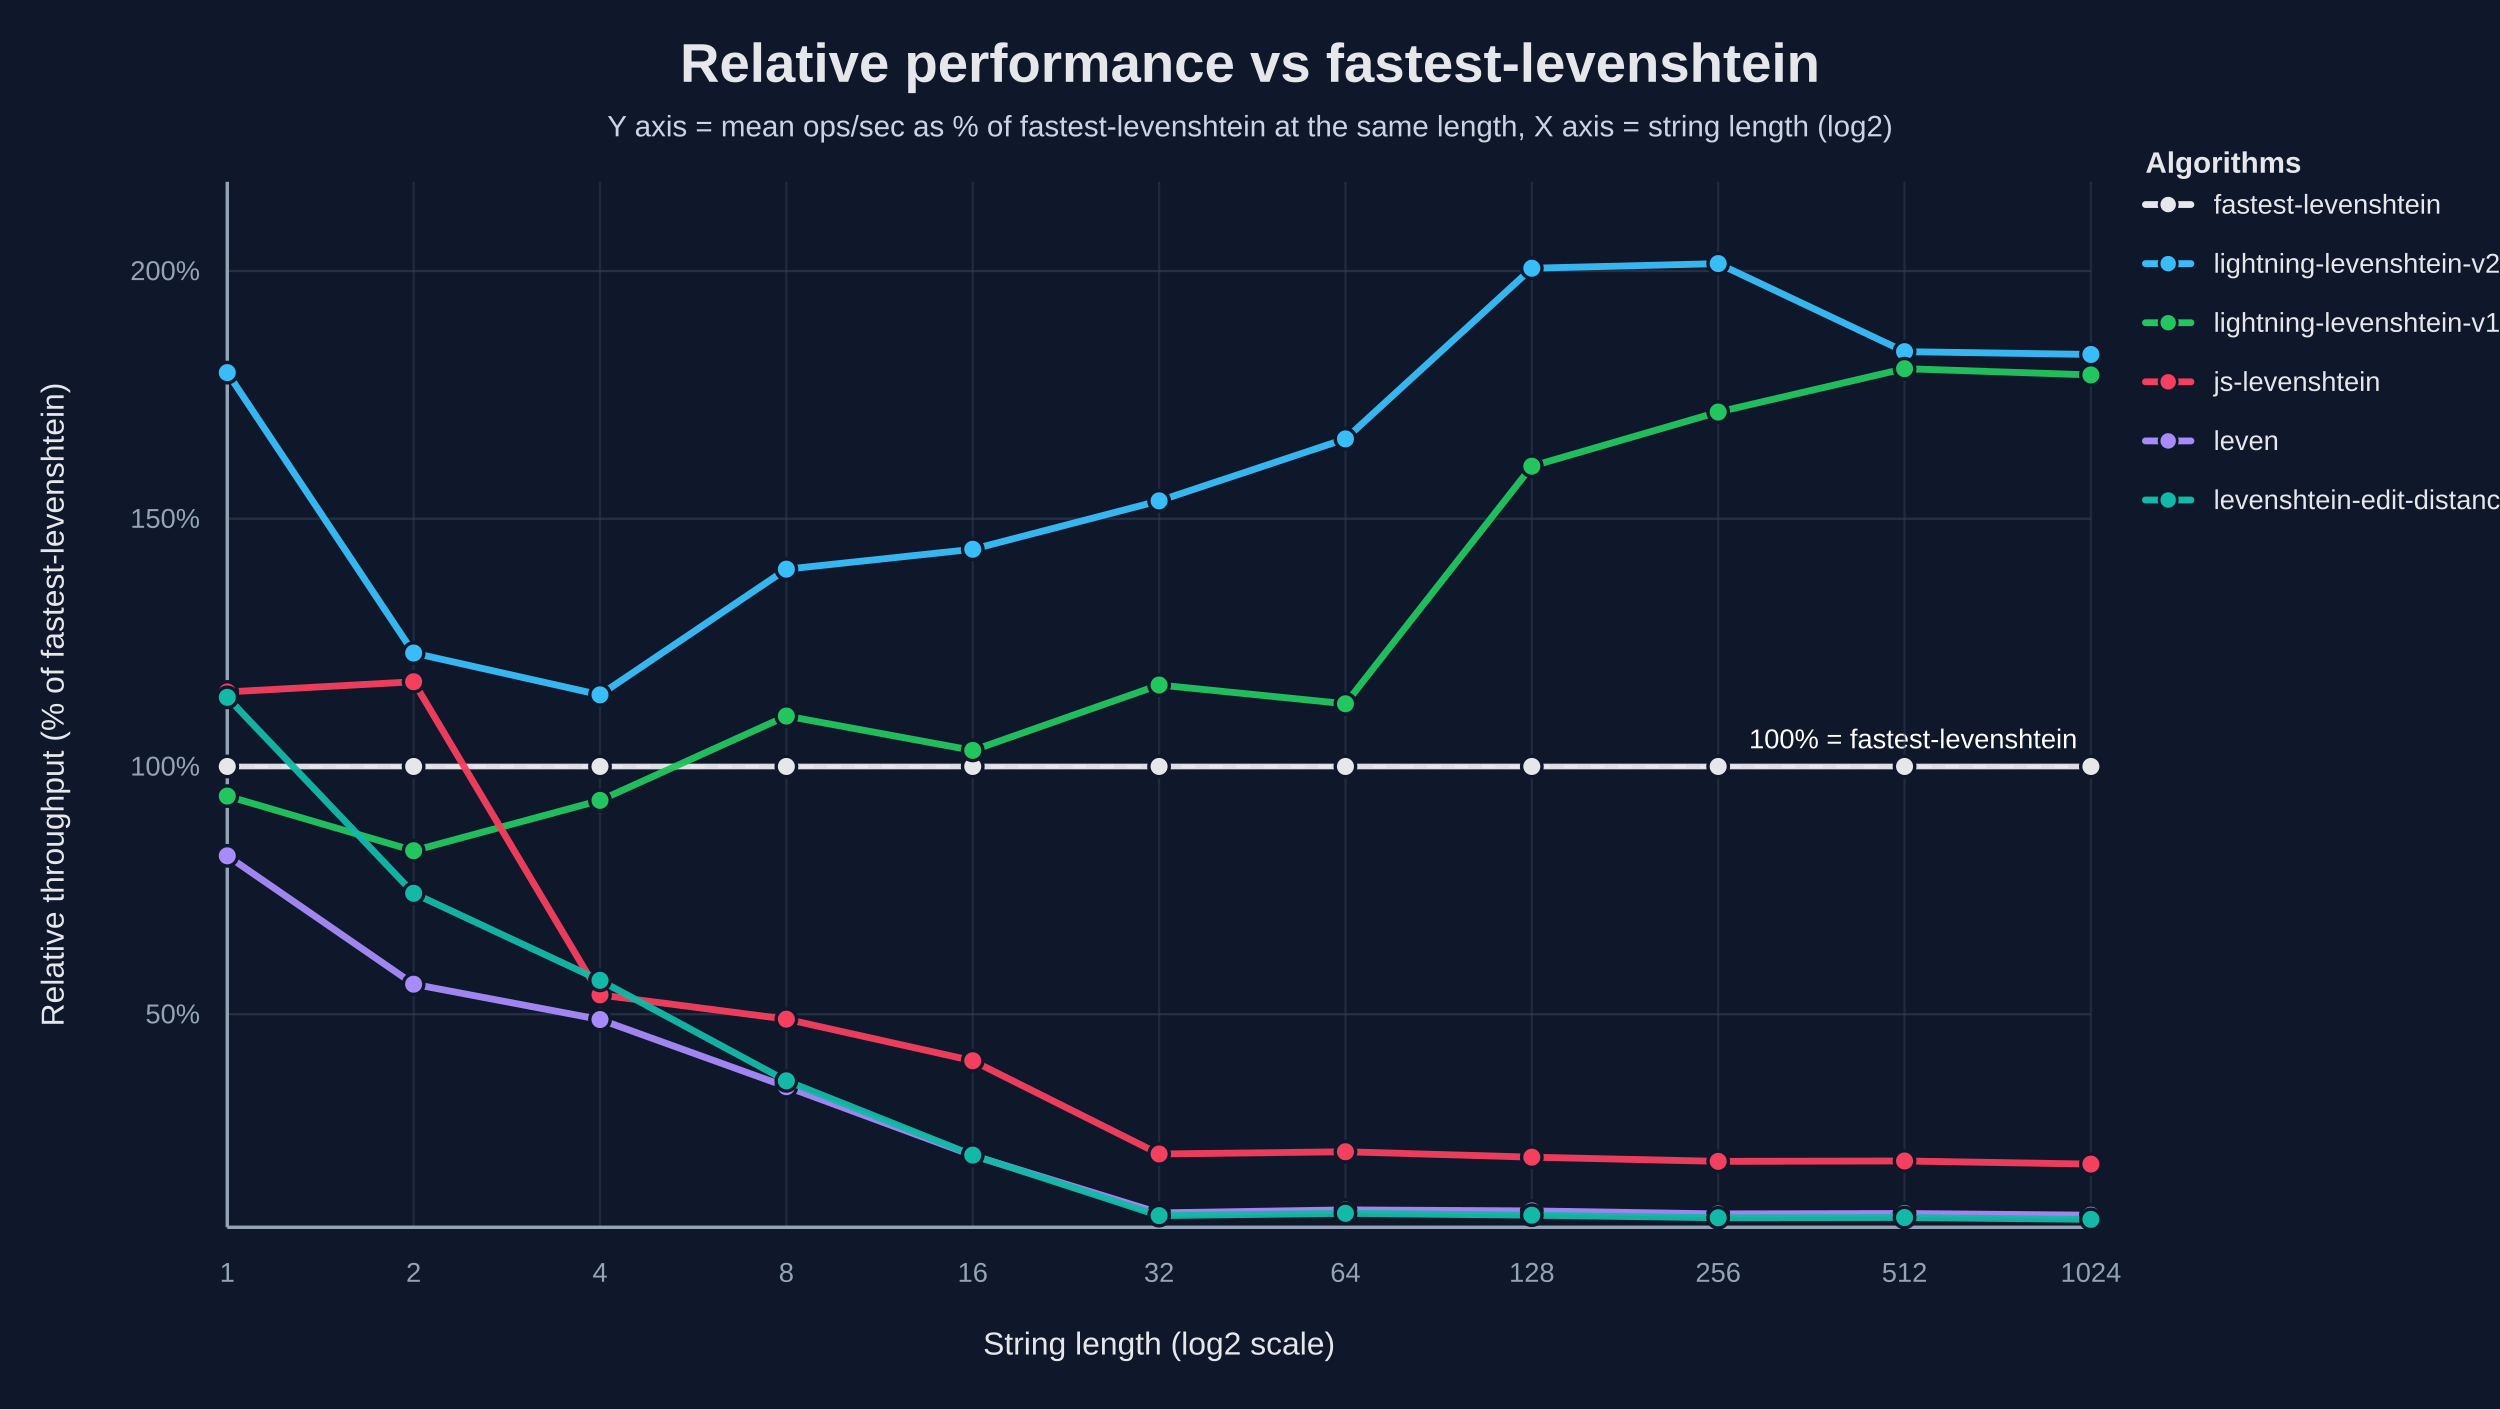
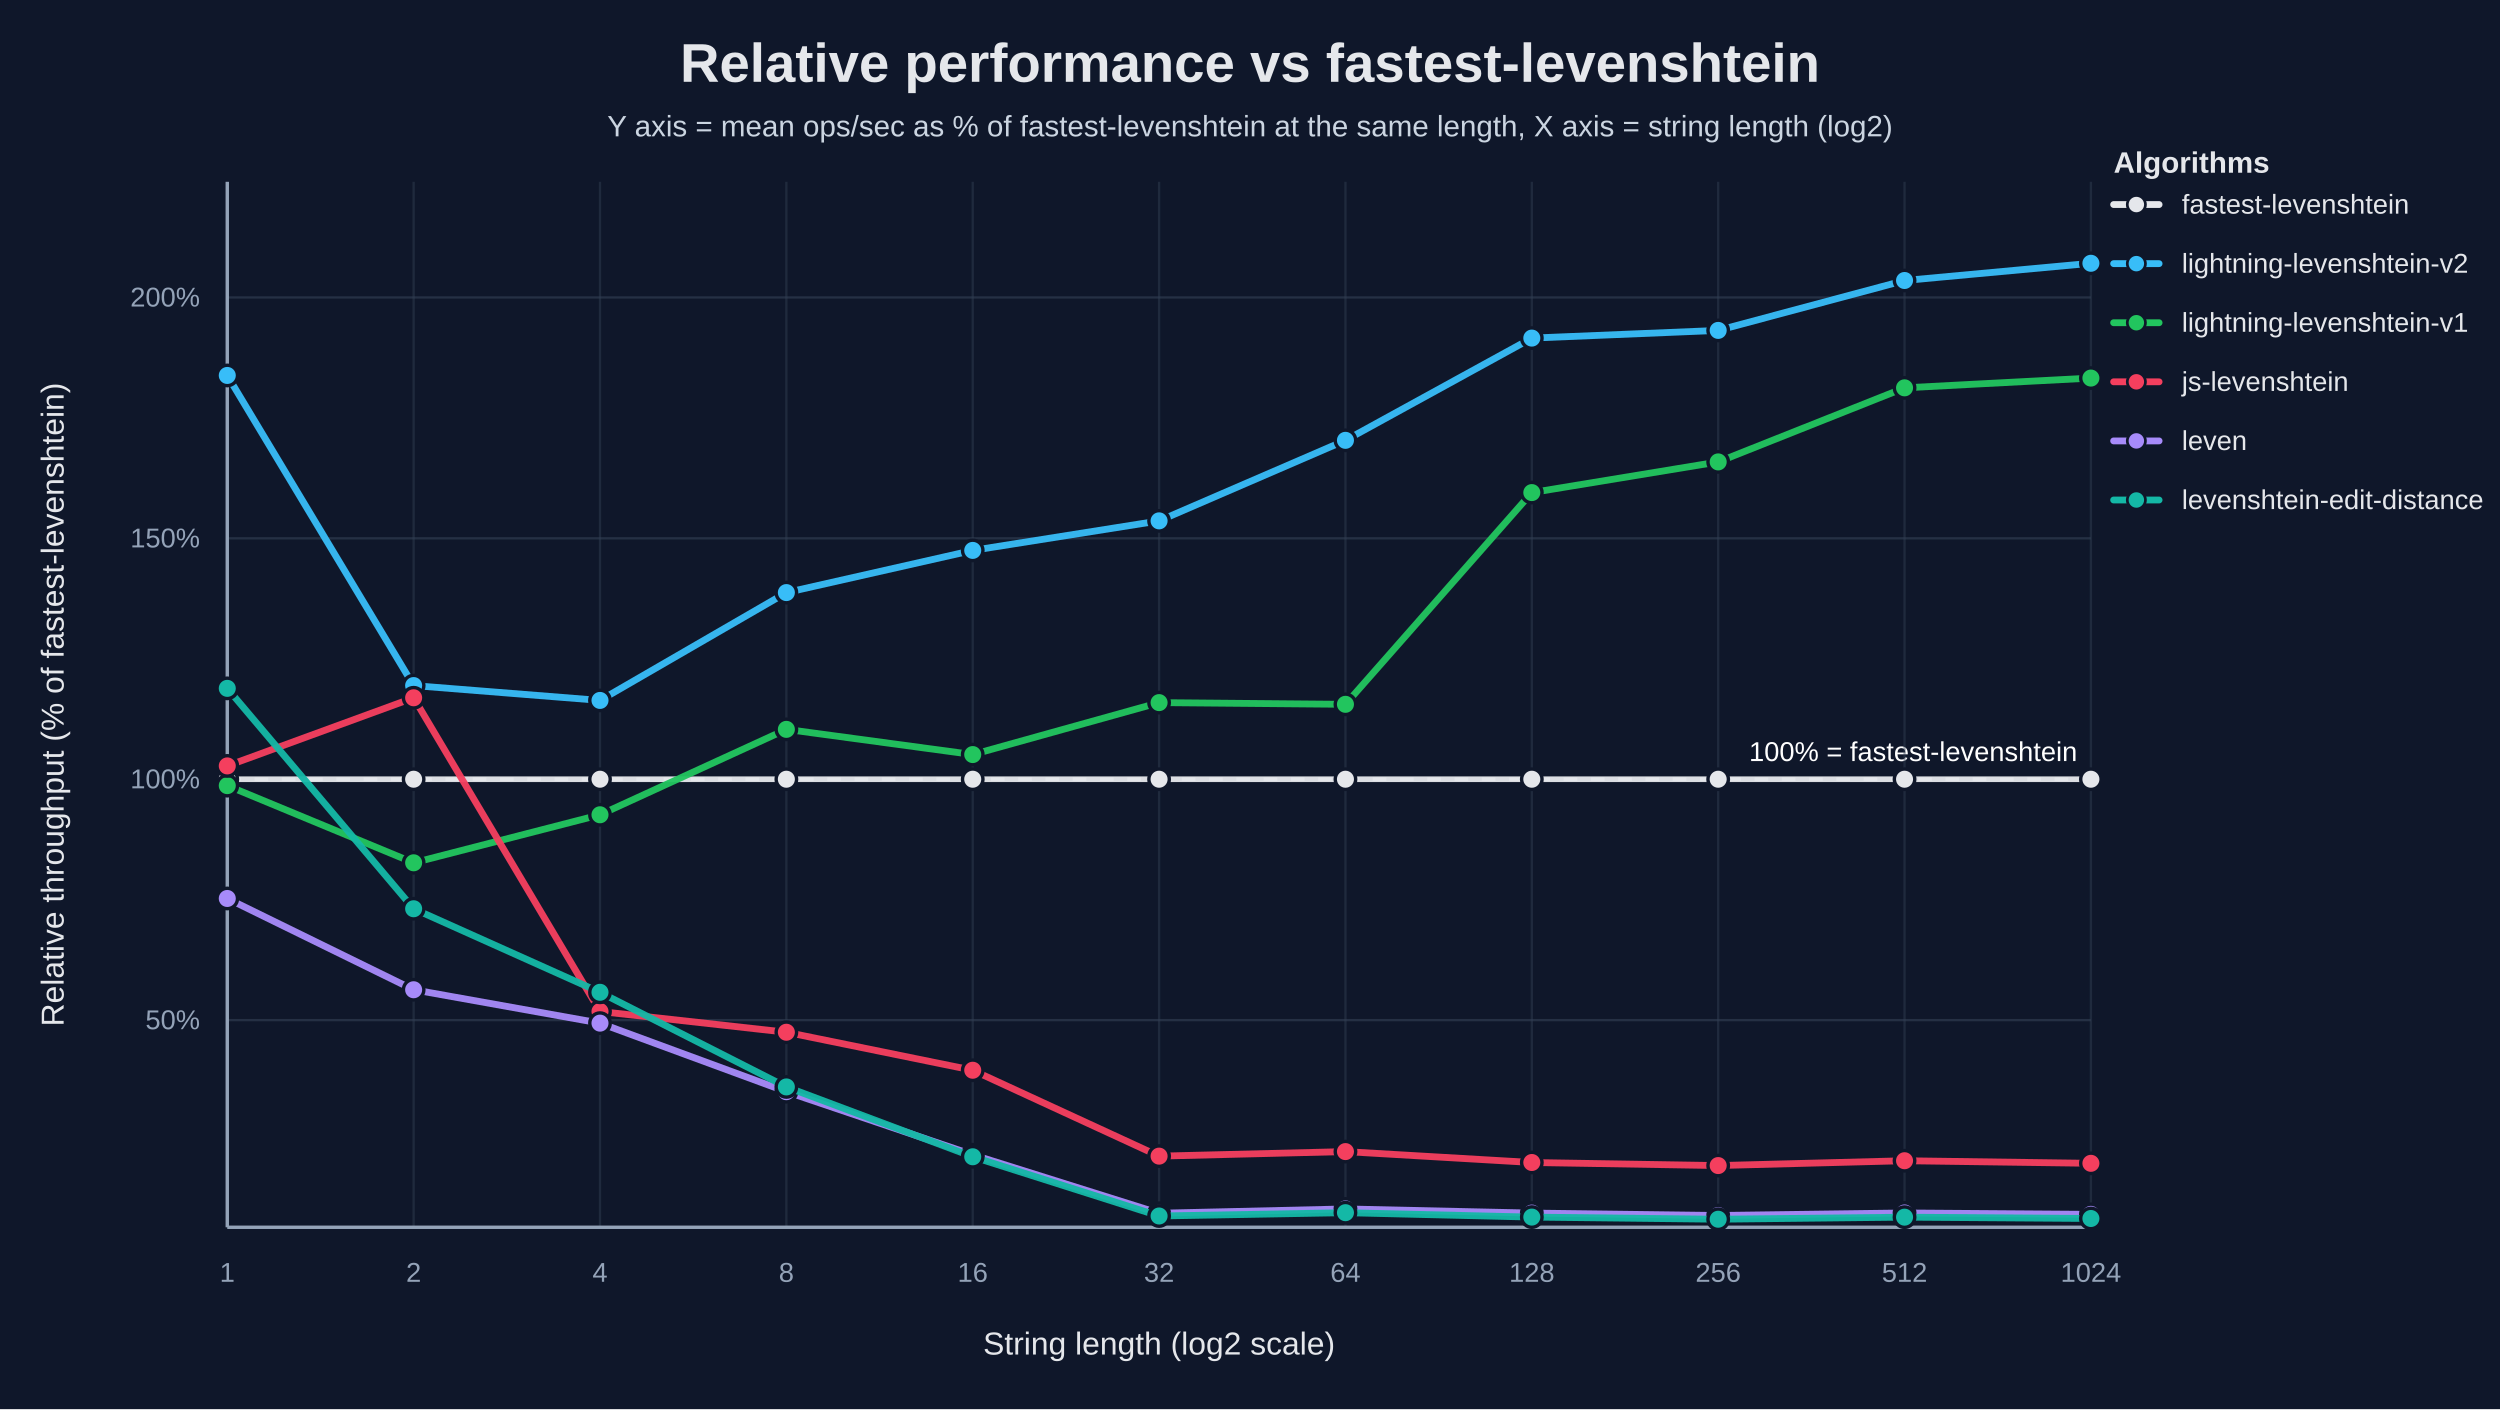
<svg xmlns="http://www.w3.org/2000/svg" width="1100" height="620" viewBox="0 0 1100 620" role="img" aria-label="Relative benchmark performance compared with fastest-levenshtein">
  <rect width="1100" height="620" fill="#0f172a" />
  <text x="550" y="36" text-anchor="middle" font-family="Arial, Helvetica, sans-serif" font-size="24" font-weight="700" fill="#e5e7eb">Relative performance vs fastest-levenshtein</text>
  <text x="550" y="60" text-anchor="middle" font-family="Arial, Helvetica, sans-serif" font-size="13" fill="#cbd5e1">Y axis = mean ops/sec as % of fastest-levenshtein at the same length, X axis = string length (log2)</text>
-   <line x1="100" y1="446.256" x2="920" y2="446.256" stroke="#334155" stroke-width="1" opacity="0.6" />
-   <text x="88" y="450.256" text-anchor="end" font-family="Arial, Helvetica, sans-serif" font-size="12" fill="#94a3b8">50%</text>
-   <line x1="100" y1="337.251" x2="920" y2="337.251" stroke="#334155" stroke-width="1" opacity="0.6" />
-   <text x="88" y="341.251" text-anchor="end" font-family="Arial, Helvetica, sans-serif" font-size="12" fill="#94a3b8">100%</text>
-   <line x1="100" y1="228.246" x2="920" y2="228.246" stroke="#334155" stroke-width="1" opacity="0.6" />
-   <text x="88" y="232.246" text-anchor="end" font-family="Arial, Helvetica, sans-serif" font-size="12" fill="#94a3b8">150%</text>
-   <line x1="100" y1="119.242" x2="920" y2="119.242" stroke="#334155" stroke-width="1" opacity="0.6" />
-   <text x="88" y="123.242" text-anchor="end" font-family="Arial, Helvetica, sans-serif" font-size="12" fill="#94a3b8">200%</text>
-   <line x1="100" y1="337.251" x2="920" y2="337.251" stroke="#ffffff" stroke-width="1.5" stroke-dasharray="6 6" opacity="0.9" />
-   <text x="914" y="329.251" text-anchor="end" font-family="Arial, Helvetica, sans-serif" font-size="12" fill="#ffffff">100% = fastest-levenshtein</text>
+   <line x1="100" y1="448.848" x2="920" y2="448.848" stroke="#334155" stroke-width="1" opacity="0.6" />
+   <text x="88" y="452.848" text-anchor="end" font-family="Arial, Helvetica, sans-serif" font-size="12" fill="#94a3b8">50%</text>
+   <line x1="100" y1="342.857" x2="920" y2="342.857" stroke="#334155" stroke-width="1" opacity="0.6" />
+   <text x="88" y="346.857" text-anchor="end" font-family="Arial, Helvetica, sans-serif" font-size="12" fill="#94a3b8">100%</text>
+   <line x1="100" y1="236.866" x2="920" y2="236.866" stroke="#334155" stroke-width="1" opacity="0.6" />
+   <text x="88" y="240.866" text-anchor="end" font-family="Arial, Helvetica, sans-serif" font-size="12" fill="#94a3b8">150%</text>
+   <line x1="100" y1="130.876" x2="920" y2="130.876" stroke="#334155" stroke-width="1" opacity="0.6" />
+   <text x="88" y="134.876" text-anchor="end" font-family="Arial, Helvetica, sans-serif" font-size="12" fill="#94a3b8">200%</text>
+   <line x1="100" y1="342.857" x2="920" y2="342.857" stroke="#ffffff" stroke-width="1.5" stroke-dasharray="6 6" opacity="0.9" />
+   <text x="914" y="334.857" text-anchor="end" font-family="Arial, Helvetica, sans-serif" font-size="12" fill="#ffffff">100% = fastest-levenshtein</text>
  <line x1="100" y1="80" x2="100" y2="540" stroke="#334155" stroke-width="1" opacity="0.45" />
  <text x="100" y="564" text-anchor="middle" font-family="Arial, Helvetica, sans-serif" font-size="12" fill="#94a3b8">1</text>
  <line x1="182" y1="80" x2="182" y2="540" stroke="#334155" stroke-width="1" opacity="0.45" />
  <text x="182" y="564" text-anchor="middle" font-family="Arial, Helvetica, sans-serif" font-size="12" fill="#94a3b8">2</text>
  <line x1="264" y1="80" x2="264" y2="540" stroke="#334155" stroke-width="1" opacity="0.45" />
  <text x="264" y="564" text-anchor="middle" font-family="Arial, Helvetica, sans-serif" font-size="12" fill="#94a3b8">4</text>
  <line x1="346" y1="80" x2="346" y2="540" stroke="#334155" stroke-width="1" opacity="0.45" />
  <text x="346" y="564" text-anchor="middle" font-family="Arial, Helvetica, sans-serif" font-size="12" fill="#94a3b8">8</text>
  <line x1="428" y1="80" x2="428" y2="540" stroke="#334155" stroke-width="1" opacity="0.45" />
  <text x="428" y="564" text-anchor="middle" font-family="Arial, Helvetica, sans-serif" font-size="12" fill="#94a3b8">16</text>
  <line x1="510" y1="80" x2="510" y2="540" stroke="#334155" stroke-width="1" opacity="0.45" />
  <text x="510" y="564" text-anchor="middle" font-family="Arial, Helvetica, sans-serif" font-size="12" fill="#94a3b8">32</text>
  <line x1="592" y1="80" x2="592" y2="540" stroke="#334155" stroke-width="1" opacity="0.45" />
  <text x="592" y="564" text-anchor="middle" font-family="Arial, Helvetica, sans-serif" font-size="12" fill="#94a3b8">64</text>
  <line x1="674" y1="80" x2="674" y2="540" stroke="#334155" stroke-width="1" opacity="0.45" />
  <text x="674" y="564" text-anchor="middle" font-family="Arial, Helvetica, sans-serif" font-size="12" fill="#94a3b8">128</text>
  <line x1="756" y1="80" x2="756" y2="540" stroke="#334155" stroke-width="1" opacity="0.45" />
  <text x="756" y="564" text-anchor="middle" font-family="Arial, Helvetica, sans-serif" font-size="12" fill="#94a3b8">256</text>
  <line x1="838" y1="80" x2="838" y2="540" stroke="#334155" stroke-width="1" opacity="0.45" />
  <text x="838" y="564" text-anchor="middle" font-family="Arial, Helvetica, sans-serif" font-size="12" fill="#94a3b8">512</text>
  <line x1="920" y1="80" x2="920" y2="540" stroke="#334155" stroke-width="1" opacity="0.45" />
  <text x="920" y="564" text-anchor="middle" font-family="Arial, Helvetica, sans-serif" font-size="12" fill="#94a3b8">1024</text>
  <line x1="100" y1="80" x2="100" y2="540" stroke="#94a3b8" stroke-width="1.5" />
  <line x1="100" y1="540" x2="920" y2="540" stroke="#94a3b8" stroke-width="1.5" />
-   <path d="M 100.00 337.25 L 182.00 337.25 L 264.00 337.25 L 346.00 337.25 L 428.00 337.25 L 510.00 337.25 L 592.00 337.25 L 674.00 337.25 L 756.00 337.25 L 838.00 337.25 L 920.00 337.25" fill="none" stroke="#e5e7eb" stroke-width="2.5" stroke-linecap="round" stroke-linejoin="round" opacity="0.95" />
-   <circle cx="100.00" cy="337.25" r="4.5" fill="#e5e7eb" stroke="#0f172a" stroke-width="1.5" />
-   <circle cx="182.00" cy="337.25" r="4.5" fill="#e5e7eb" stroke="#0f172a" stroke-width="1.5" />
-   <circle cx="264.00" cy="337.25" r="4.5" fill="#e5e7eb" stroke="#0f172a" stroke-width="1.5" />
-   <circle cx="346.00" cy="337.25" r="4.5" fill="#e5e7eb" stroke="#0f172a" stroke-width="1.5" />
-   <circle cx="428.00" cy="337.25" r="4.5" fill="#e5e7eb" stroke="#0f172a" stroke-width="1.5" />
-   <circle cx="510.00" cy="337.25" r="4.5" fill="#e5e7eb" stroke="#0f172a" stroke-width="1.5" />
-   <circle cx="592.00" cy="337.25" r="4.5" fill="#e5e7eb" stroke="#0f172a" stroke-width="1.5" />
-   <circle cx="674.00" cy="337.25" r="4.5" fill="#e5e7eb" stroke="#0f172a" stroke-width="1.5" />
-   <circle cx="756.00" cy="337.25" r="4.5" fill="#e5e7eb" stroke="#0f172a" stroke-width="1.5" />
-   <circle cx="838.00" cy="337.25" r="4.5" fill="#e5e7eb" stroke="#0f172a" stroke-width="1.5" />
-   <circle cx="920.00" cy="337.25" r="4.5" fill="#e5e7eb" stroke="#0f172a" stroke-width="1.5" />
-   <path d="M 100.00 163.95 L 182.00 287.33 L 264.00 305.73 L 346.00 250.43 L 428.00 241.67 L 510.00 220.37 L 592.00 193.11 L 674.00 118.02 L 756.00 115.98 L 838.00 154.72 L 920.00 155.97" fill="none" stroke="#38bdf8" stroke-width="3" stroke-linecap="round" stroke-linejoin="round" opacity="0.95" />
-   <circle cx="100.00" cy="163.95" r="4.5" fill="#38bdf8" stroke="#0f172a" stroke-width="1.5" />
-   <circle cx="182.00" cy="287.33" r="4.5" fill="#38bdf8" stroke="#0f172a" stroke-width="1.5" />
-   <circle cx="264.00" cy="305.73" r="4.5" fill="#38bdf8" stroke="#0f172a" stroke-width="1.5" />
-   <circle cx="346.00" cy="250.43" r="4.5" fill="#38bdf8" stroke="#0f172a" stroke-width="1.5" />
-   <circle cx="428.00" cy="241.67" r="4.5" fill="#38bdf8" stroke="#0f172a" stroke-width="1.5" />
-   <circle cx="510.00" cy="220.37" r="4.5" fill="#38bdf8" stroke="#0f172a" stroke-width="1.5" />
-   <circle cx="592.00" cy="193.11" r="4.5" fill="#38bdf8" stroke="#0f172a" stroke-width="1.5" />
-   <circle cx="674.00" cy="118.02" r="4.5" fill="#38bdf8" stroke="#0f172a" stroke-width="1.5" />
-   <circle cx="756.00" cy="115.98" r="4.5" fill="#38bdf8" stroke="#0f172a" stroke-width="1.5" />
-   <circle cx="838.00" cy="154.72" r="4.5" fill="#38bdf8" stroke="#0f172a" stroke-width="1.5" />
-   <circle cx="920.00" cy="155.97" r="4.5" fill="#38bdf8" stroke="#0f172a" stroke-width="1.5" />
-   <path d="M 100.00 350.27 L 182.00 374.31 L 264.00 352.17 L 346.00 315.05 L 428.00 330.18 L 510.00 301.40 L 592.00 309.66 L 674.00 205.13 L 756.00 181.29 L 838.00 162.21 L 920.00 164.97" fill="none" stroke="#22c55e" stroke-width="3" stroke-linecap="round" stroke-linejoin="round" opacity="0.95" />
-   <circle cx="100.00" cy="350.27" r="4.5" fill="#22c55e" stroke="#0f172a" stroke-width="1.5" />
-   <circle cx="182.00" cy="374.31" r="4.5" fill="#22c55e" stroke="#0f172a" stroke-width="1.5" />
-   <circle cx="264.00" cy="352.17" r="4.5" fill="#22c55e" stroke="#0f172a" stroke-width="1.5" />
-   <circle cx="346.00" cy="315.05" r="4.5" fill="#22c55e" stroke="#0f172a" stroke-width="1.5" />
-   <circle cx="428.00" cy="330.18" r="4.5" fill="#22c55e" stroke="#0f172a" stroke-width="1.5" />
-   <circle cx="510.00" cy="301.40" r="4.5" fill="#22c55e" stroke="#0f172a" stroke-width="1.5" />
-   <circle cx="592.00" cy="309.66" r="4.5" fill="#22c55e" stroke="#0f172a" stroke-width="1.5" />
-   <circle cx="674.00" cy="205.13" r="4.5" fill="#22c55e" stroke="#0f172a" stroke-width="1.5" />
-   <circle cx="756.00" cy="181.29" r="4.5" fill="#22c55e" stroke="#0f172a" stroke-width="1.5" />
-   <circle cx="838.00" cy="162.21" r="4.5" fill="#22c55e" stroke="#0f172a" stroke-width="1.5" />
-   <circle cx="920.00" cy="164.97" r="4.5" fill="#22c55e" stroke="#0f172a" stroke-width="1.5" />
-   <path d="M 100.00 304.45 L 182.00 299.97 L 264.00 437.75 L 346.00 448.44 L 428.00 466.74 L 510.00 507.75 L 592.00 506.77 L 674.00 509.16 L 756.00 511.00 L 838.00 510.83 L 920.00 512.21" fill="none" stroke="#f43f5e" stroke-width="3" stroke-linecap="round" stroke-linejoin="round" opacity="0.95" />
-   <circle cx="100.00" cy="304.45" r="4.5" fill="#f43f5e" stroke="#0f172a" stroke-width="1.5" />
-   <circle cx="182.00" cy="299.97" r="4.5" fill="#f43f5e" stroke="#0f172a" stroke-width="1.5" />
-   <circle cx="264.00" cy="437.75" r="4.5" fill="#f43f5e" stroke="#0f172a" stroke-width="1.5" />
-   <circle cx="346.00" cy="448.44" r="4.5" fill="#f43f5e" stroke="#0f172a" stroke-width="1.5" />
-   <circle cx="428.00" cy="466.74" r="4.5" fill="#f43f5e" stroke="#0f172a" stroke-width="1.5" />
-   <circle cx="510.00" cy="507.75" r="4.5" fill="#f43f5e" stroke="#0f172a" stroke-width="1.5" />
-   <circle cx="592.00" cy="506.77" r="4.5" fill="#f43f5e" stroke="#0f172a" stroke-width="1.5" />
-   <circle cx="674.00" cy="509.16" r="4.5" fill="#f43f5e" stroke="#0f172a" stroke-width="1.5" />
-   <circle cx="756.00" cy="511.00" r="4.5" fill="#f43f5e" stroke="#0f172a" stroke-width="1.5" />
-   <circle cx="838.00" cy="510.83" r="4.5" fill="#f43f5e" stroke="#0f172a" stroke-width="1.5" />
-   <circle cx="920.00" cy="512.21" r="4.5" fill="#f43f5e" stroke="#0f172a" stroke-width="1.5" />
-   <path d="M 100.00 376.56 L 182.00 433.05 L 264.00 448.60 L 346.00 478.15 L 428.00 508.41 L 510.00 533.66 L 592.00 532.35 L 674.00 532.79 L 756.00 534.11 L 838.00 533.93 L 920.00 534.67" fill="none" stroke="#a78bfa" stroke-width="3" stroke-linecap="round" stroke-linejoin="round" opacity="0.95" />
-   <circle cx="100.00" cy="376.56" r="4.5" fill="#a78bfa" stroke="#0f172a" stroke-width="1.5" />
-   <circle cx="182.00" cy="433.05" r="4.5" fill="#a78bfa" stroke="#0f172a" stroke-width="1.5" />
-   <circle cx="264.00" cy="448.60" r="4.5" fill="#a78bfa" stroke="#0f172a" stroke-width="1.5" />
-   <circle cx="346.00" cy="478.15" r="4.5" fill="#a78bfa" stroke="#0f172a" stroke-width="1.5" />
-   <circle cx="428.00" cy="508.41" r="4.5" fill="#a78bfa" stroke="#0f172a" stroke-width="1.5" />
-   <circle cx="510.00" cy="533.66" r="4.5" fill="#a78bfa" stroke="#0f172a" stroke-width="1.5" />
-   <circle cx="592.00" cy="532.35" r="4.5" fill="#a78bfa" stroke="#0f172a" stroke-width="1.5" />
-   <circle cx="674.00" cy="532.79" r="4.5" fill="#a78bfa" stroke="#0f172a" stroke-width="1.5" />
-   <circle cx="756.00" cy="534.11" r="4.5" fill="#a78bfa" stroke="#0f172a" stroke-width="1.5" />
-   <circle cx="838.00" cy="533.93" r="4.5" fill="#a78bfa" stroke="#0f172a" stroke-width="1.5" />
-   <circle cx="920.00" cy="534.67" r="4.5" fill="#a78bfa" stroke="#0f172a" stroke-width="1.5" />
-   <path d="M 100.00 306.83 L 182.00 393.05 L 264.00 431.35 L 346.00 475.56 L 428.00 508.25 L 510.00 534.87 L 592.00 533.87 L 674.00 534.69 L 756.00 535.82 L 838.00 535.71 L 920.00 536.52" fill="none" stroke="#14b8a6" stroke-width="3" stroke-linecap="round" stroke-linejoin="round" opacity="0.95" />
-   <circle cx="100.00" cy="306.83" r="4.5" fill="#14b8a6" stroke="#0f172a" stroke-width="1.5" />
-   <circle cx="182.00" cy="393.05" r="4.5" fill="#14b8a6" stroke="#0f172a" stroke-width="1.5" />
-   <circle cx="264.00" cy="431.35" r="4.5" fill="#14b8a6" stroke="#0f172a" stroke-width="1.5" />
-   <circle cx="346.00" cy="475.56" r="4.5" fill="#14b8a6" stroke="#0f172a" stroke-width="1.5" />
-   <circle cx="428.00" cy="508.25" r="4.5" fill="#14b8a6" stroke="#0f172a" stroke-width="1.5" />
-   <circle cx="510.00" cy="534.87" r="4.5" fill="#14b8a6" stroke="#0f172a" stroke-width="1.5" />
-   <circle cx="592.00" cy="533.87" r="4.5" fill="#14b8a6" stroke="#0f172a" stroke-width="1.5" />
-   <circle cx="674.00" cy="534.69" r="4.5" fill="#14b8a6" stroke="#0f172a" stroke-width="1.5" />
-   <circle cx="756.00" cy="535.82" r="4.5" fill="#14b8a6" stroke="#0f172a" stroke-width="1.5" />
-   <circle cx="838.00" cy="535.71" r="4.5" fill="#14b8a6" stroke="#0f172a" stroke-width="1.5" />
-   <circle cx="920.00" cy="536.52" r="4.5" fill="#14b8a6" stroke="#0f172a" stroke-width="1.5" />
+   <path d="M 100.00 342.86 L 182.00 342.86 L 264.00 342.86 L 346.00 342.86 L 428.00 342.86 L 510.00 342.86 L 592.00 342.86 L 674.00 342.86 L 756.00 342.86 L 838.00 342.86 L 920.00 342.86" fill="none" stroke="#e5e7eb" stroke-width="2.5" stroke-linecap="round" stroke-linejoin="round" opacity="0.95" />
+   <circle cx="100.00" cy="342.86" r="4.5" fill="#e5e7eb" stroke="#0f172a" stroke-width="1.5" />
+   <circle cx="182.00" cy="342.86" r="4.5" fill="#e5e7eb" stroke="#0f172a" stroke-width="1.5" />
+   <circle cx="264.00" cy="342.86" r="4.5" fill="#e5e7eb" stroke="#0f172a" stroke-width="1.5" />
+   <circle cx="346.00" cy="342.86" r="4.5" fill="#e5e7eb" stroke="#0f172a" stroke-width="1.5" />
+   <circle cx="428.00" cy="342.86" r="4.5" fill="#e5e7eb" stroke="#0f172a" stroke-width="1.5" />
+   <circle cx="510.00" cy="342.86" r="4.5" fill="#e5e7eb" stroke="#0f172a" stroke-width="1.5" />
+   <circle cx="592.00" cy="342.86" r="4.5" fill="#e5e7eb" stroke="#0f172a" stroke-width="1.5" />
+   <circle cx="674.00" cy="342.86" r="4.5" fill="#e5e7eb" stroke="#0f172a" stroke-width="1.5" />
+   <circle cx="756.00" cy="342.86" r="4.5" fill="#e5e7eb" stroke="#0f172a" stroke-width="1.5" />
+   <circle cx="838.00" cy="342.86" r="4.5" fill="#e5e7eb" stroke="#0f172a" stroke-width="1.5" />
+   <circle cx="920.00" cy="342.86" r="4.5" fill="#e5e7eb" stroke="#0f172a" stroke-width="1.5" />
+   <path d="M 100.00 165.20 L 182.00 301.65 L 264.00 308.19 L 346.00 260.74 L 428.00 242.18 L 510.00 229.18 L 592.00 193.75 L 674.00 148.76 L 756.00 145.38 L 838.00 123.42 L 920.00 115.84" fill="none" stroke="#38bdf8" stroke-width="3" stroke-linecap="round" stroke-linejoin="round" opacity="0.95" />
+   <circle cx="100.00" cy="165.20" r="4.5" fill="#38bdf8" stroke="#0f172a" stroke-width="1.5" />
+   <circle cx="182.00" cy="301.65" r="4.5" fill="#38bdf8" stroke="#0f172a" stroke-width="1.5" />
+   <circle cx="264.00" cy="308.19" r="4.5" fill="#38bdf8" stroke="#0f172a" stroke-width="1.5" />
+   <circle cx="346.00" cy="260.74" r="4.5" fill="#38bdf8" stroke="#0f172a" stroke-width="1.5" />
+   <circle cx="428.00" cy="242.18" r="4.5" fill="#38bdf8" stroke="#0f172a" stroke-width="1.5" />
+   <circle cx="510.00" cy="229.18" r="4.5" fill="#38bdf8" stroke="#0f172a" stroke-width="1.5" />
+   <circle cx="592.00" cy="193.75" r="4.5" fill="#38bdf8" stroke="#0f172a" stroke-width="1.5" />
+   <circle cx="674.00" cy="148.76" r="4.5" fill="#38bdf8" stroke="#0f172a" stroke-width="1.5" />
+   <circle cx="756.00" cy="145.38" r="4.5" fill="#38bdf8" stroke="#0f172a" stroke-width="1.5" />
+   <circle cx="838.00" cy="123.42" r="4.5" fill="#38bdf8" stroke="#0f172a" stroke-width="1.5" />
+   <circle cx="920.00" cy="115.84" r="4.5" fill="#38bdf8" stroke="#0f172a" stroke-width="1.5" />
+   <path d="M 100.00 345.68 L 182.00 379.63 L 264.00 358.50 L 346.00 320.92 L 428.00 332.01 L 510.00 309.15 L 592.00 309.90 L 674.00 216.74 L 756.00 203.24 L 838.00 170.65 L 920.00 166.35" fill="none" stroke="#22c55e" stroke-width="3" stroke-linecap="round" stroke-linejoin="round" opacity="0.95" />
+   <circle cx="100.00" cy="345.68" r="4.5" fill="#22c55e" stroke="#0f172a" stroke-width="1.5" />
+   <circle cx="182.00" cy="379.63" r="4.5" fill="#22c55e" stroke="#0f172a" stroke-width="1.5" />
+   <circle cx="264.00" cy="358.50" r="4.5" fill="#22c55e" stroke="#0f172a" stroke-width="1.5" />
+   <circle cx="346.00" cy="320.92" r="4.5" fill="#22c55e" stroke="#0f172a" stroke-width="1.5" />
+   <circle cx="428.00" cy="332.01" r="4.5" fill="#22c55e" stroke="#0f172a" stroke-width="1.5" />
+   <circle cx="510.00" cy="309.15" r="4.5" fill="#22c55e" stroke="#0f172a" stroke-width="1.5" />
+   <circle cx="592.00" cy="309.90" r="4.5" fill="#22c55e" stroke="#0f172a" stroke-width="1.5" />
+   <circle cx="674.00" cy="216.74" r="4.5" fill="#22c55e" stroke="#0f172a" stroke-width="1.5" />
+   <circle cx="756.00" cy="203.24" r="4.5" fill="#22c55e" stroke="#0f172a" stroke-width="1.5" />
+   <circle cx="838.00" cy="170.65" r="4.5" fill="#22c55e" stroke="#0f172a" stroke-width="1.5" />
+   <circle cx="920.00" cy="166.35" r="4.5" fill="#22c55e" stroke="#0f172a" stroke-width="1.5" />
+   <path d="M 100.00 337.00 L 182.00 307.02 L 264.00 445.05 L 346.00 454.19 L 428.00 470.91 L 510.00 508.70 L 592.00 506.70 L 674.00 511.50 L 756.00 512.85 L 838.00 510.72 L 920.00 511.86" fill="none" stroke="#f43f5e" stroke-width="3" stroke-linecap="round" stroke-linejoin="round" opacity="0.95" />
+   <circle cx="100.00" cy="337.00" r="4.5" fill="#f43f5e" stroke="#0f172a" stroke-width="1.5" />
+   <circle cx="182.00" cy="307.02" r="4.5" fill="#f43f5e" stroke="#0f172a" stroke-width="1.5" />
+   <circle cx="264.00" cy="445.05" r="4.5" fill="#f43f5e" stroke="#0f172a" stroke-width="1.5" />
+   <circle cx="346.00" cy="454.19" r="4.5" fill="#f43f5e" stroke="#0f172a" stroke-width="1.5" />
+   <circle cx="428.00" cy="470.91" r="4.5" fill="#f43f5e" stroke="#0f172a" stroke-width="1.5" />
+   <circle cx="510.00" cy="508.70" r="4.5" fill="#f43f5e" stroke="#0f172a" stroke-width="1.5" />
+   <circle cx="592.00" cy="506.70" r="4.5" fill="#f43f5e" stroke="#0f172a" stroke-width="1.5" />
+   <circle cx="674.00" cy="511.50" r="4.5" fill="#f43f5e" stroke="#0f172a" stroke-width="1.5" />
+   <circle cx="756.00" cy="512.85" r="4.5" fill="#f43f5e" stroke="#0f172a" stroke-width="1.5" />
+   <circle cx="838.00" cy="510.72" r="4.5" fill="#f43f5e" stroke="#0f172a" stroke-width="1.5" />
+   <circle cx="920.00" cy="511.86" r="4.5" fill="#f43f5e" stroke="#0f172a" stroke-width="1.5" />
+   <path d="M 100.00 395.33 L 182.00 435.49 L 264.00 450.18 L 346.00 480.35 L 428.00 508.08 L 510.00 533.82 L 592.00 531.92 L 674.00 533.75 L 756.00 534.81 L 838.00 533.70 L 920.00 534.31" fill="none" stroke="#a78bfa" stroke-width="3" stroke-linecap="round" stroke-linejoin="round" opacity="0.95" />
+   <circle cx="100.00" cy="395.33" r="4.5" fill="#a78bfa" stroke="#0f172a" stroke-width="1.5" />
+   <circle cx="182.00" cy="435.49" r="4.5" fill="#a78bfa" stroke="#0f172a" stroke-width="1.5" />
+   <circle cx="264.00" cy="450.18" r="4.5" fill="#a78bfa" stroke="#0f172a" stroke-width="1.5" />
+   <circle cx="346.00" cy="480.35" r="4.5" fill="#a78bfa" stroke="#0f172a" stroke-width="1.5" />
+   <circle cx="428.00" cy="508.08" r="4.5" fill="#a78bfa" stroke="#0f172a" stroke-width="1.5" />
+   <circle cx="510.00" cy="533.82" r="4.5" fill="#a78bfa" stroke="#0f172a" stroke-width="1.5" />
+   <circle cx="592.00" cy="531.92" r="4.5" fill="#a78bfa" stroke="#0f172a" stroke-width="1.5" />
+   <circle cx="674.00" cy="533.75" r="4.5" fill="#a78bfa" stroke="#0f172a" stroke-width="1.5" />
+   <circle cx="756.00" cy="534.81" r="4.5" fill="#a78bfa" stroke="#0f172a" stroke-width="1.5" />
+   <circle cx="838.00" cy="533.70" r="4.5" fill="#a78bfa" stroke="#0f172a" stroke-width="1.5" />
+   <circle cx="920.00" cy="534.31" r="4.5" fill="#a78bfa" stroke="#0f172a" stroke-width="1.5" />
+   <path d="M 100.00 302.88 L 182.00 399.85 L 264.00 436.61 L 346.00 478.25 L 428.00 508.98 L 510.00 535.04 L 592.00 533.58 L 674.00 535.52 L 756.00 536.46 L 838.00 535.55 L 920.00 536.14" fill="none" stroke="#14b8a6" stroke-width="3" stroke-linecap="round" stroke-linejoin="round" opacity="0.95" />
+   <circle cx="100.00" cy="302.88" r="4.5" fill="#14b8a6" stroke="#0f172a" stroke-width="1.5" />
+   <circle cx="182.00" cy="399.85" r="4.5" fill="#14b8a6" stroke="#0f172a" stroke-width="1.5" />
+   <circle cx="264.00" cy="436.61" r="4.5" fill="#14b8a6" stroke="#0f172a" stroke-width="1.5" />
+   <circle cx="346.00" cy="478.25" r="4.5" fill="#14b8a6" stroke="#0f172a" stroke-width="1.5" />
+   <circle cx="428.00" cy="508.98" r="4.5" fill="#14b8a6" stroke="#0f172a" stroke-width="1.5" />
+   <circle cx="510.00" cy="535.04" r="4.5" fill="#14b8a6" stroke="#0f172a" stroke-width="1.5" />
+   <circle cx="592.00" cy="533.58" r="4.5" fill="#14b8a6" stroke="#0f172a" stroke-width="1.5" />
+   <circle cx="674.00" cy="535.52" r="4.5" fill="#14b8a6" stroke="#0f172a" stroke-width="1.5" />
+   <circle cx="756.00" cy="536.46" r="4.5" fill="#14b8a6" stroke="#0f172a" stroke-width="1.5" />
+   <circle cx="838.00" cy="535.55" r="4.5" fill="#14b8a6" stroke="#0f172a" stroke-width="1.5" />
+   <circle cx="920.00" cy="536.14" r="4.5" fill="#14b8a6" stroke="#0f172a" stroke-width="1.5" />
  <text x="510" y="596" text-anchor="middle" font-family="Arial, Helvetica, sans-serif" font-size="14" fill="#e5e7eb">String length (log2 scale)</text>
  <text x="28" y="310" text-anchor="middle" font-family="Arial, Helvetica, sans-serif" font-size="14" fill="#e5e7eb" transform="rotate(-90 28 310)">Relative throughput (% of fastest-levenshtein)</text>
  <g>
-     <text x="944" y="76" font-family="Arial, Helvetica, sans-serif" font-size="13" font-weight="700" fill="#e5e7eb">Algorithms</text>
-     <line x1="944" y1="90" x2="964" y2="90" stroke="#e5e7eb" stroke-width="3" stroke-linecap="round" />
-     <circle cx="954" cy="90" r="4" fill="#e5e7eb" stroke="#0f172a" stroke-width="1.2" />
-     <text x="974" y="94" font-family="Arial, Helvetica, sans-serif" font-size="12" fill="#e5e7eb">fastest-levenshtein</text>
-     <line x1="944" y1="116" x2="964" y2="116" stroke="#38bdf8" stroke-width="3" stroke-linecap="round" />
-     <circle cx="954" cy="116" r="4" fill="#38bdf8" stroke="#0f172a" stroke-width="1.2" />
-     <text x="974" y="120" font-family="Arial, Helvetica, sans-serif" font-size="12" fill="#e5e7eb">lightning-levenshtein-v2</text>
-     <line x1="944" y1="142" x2="964" y2="142" stroke="#22c55e" stroke-width="3" stroke-linecap="round" />
-     <circle cx="954" cy="142" r="4" fill="#22c55e" stroke="#0f172a" stroke-width="1.2" />
-     <text x="974" y="146" font-family="Arial, Helvetica, sans-serif" font-size="12" fill="#e5e7eb">lightning-levenshtein-v1</text>
-     <line x1="944" y1="168" x2="964" y2="168" stroke="#f43f5e" stroke-width="3" stroke-linecap="round" />
-     <circle cx="954" cy="168" r="4" fill="#f43f5e" stroke="#0f172a" stroke-width="1.2" />
-     <text x="974" y="172" font-family="Arial, Helvetica, sans-serif" font-size="12" fill="#e5e7eb">js-levenshtein</text>
-     <line x1="944" y1="194" x2="964" y2="194" stroke="#a78bfa" stroke-width="3" stroke-linecap="round" />
-     <circle cx="954" cy="194" r="4" fill="#a78bfa" stroke="#0f172a" stroke-width="1.2" />
-     <text x="974" y="198" font-family="Arial, Helvetica, sans-serif" font-size="12" fill="#e5e7eb">leven</text>
-     <line x1="944" y1="220" x2="964" y2="220" stroke="#14b8a6" stroke-width="3" stroke-linecap="round" />
-     <circle cx="954" cy="220" r="4" fill="#14b8a6" stroke="#0f172a" stroke-width="1.2" />
-     <text x="974" y="224" font-family="Arial, Helvetica, sans-serif" font-size="12" fill="#e5e7eb">levenshtein-edit-distance</text>
+     <text x="930" y="76" font-family="Arial, Helvetica, sans-serif" font-size="13" font-weight="700" fill="#e5e7eb">Algorithms</text>
+     <line x1="930" y1="90" x2="950" y2="90" stroke="#e5e7eb" stroke-width="3" stroke-linecap="round" />
+     <circle cx="940" cy="90" r="4" fill="#e5e7eb" stroke="#0f172a" stroke-width="1.2" />
+     <text x="960" y="94" font-family="Arial, Helvetica, sans-serif" font-size="12" fill="#e5e7eb">fastest-levenshtein</text>
+     <line x1="930" y1="116" x2="950" y2="116" stroke="#38bdf8" stroke-width="3" stroke-linecap="round" />
+     <circle cx="940" cy="116" r="4" fill="#38bdf8" stroke="#0f172a" stroke-width="1.2" />
+     <text x="960" y="120" font-family="Arial, Helvetica, sans-serif" font-size="12" fill="#e5e7eb">lightning-levenshtein-v2</text>
+     <line x1="930" y1="142" x2="950" y2="142" stroke="#22c55e" stroke-width="3" stroke-linecap="round" />
+     <circle cx="940" cy="142" r="4" fill="#22c55e" stroke="#0f172a" stroke-width="1.2" />
+     <text x="960" y="146" font-family="Arial, Helvetica, sans-serif" font-size="12" fill="#e5e7eb">lightning-levenshtein-v1</text>
+     <line x1="930" y1="168" x2="950" y2="168" stroke="#f43f5e" stroke-width="3" stroke-linecap="round" />
+     <circle cx="940" cy="168" r="4" fill="#f43f5e" stroke="#0f172a" stroke-width="1.2" />
+     <text x="960" y="172" font-family="Arial, Helvetica, sans-serif" font-size="12" fill="#e5e7eb">js-levenshtein</text>
+     <line x1="930" y1="194" x2="950" y2="194" stroke="#a78bfa" stroke-width="3" stroke-linecap="round" />
+     <circle cx="940" cy="194" r="4" fill="#a78bfa" stroke="#0f172a" stroke-width="1.2" />
+     <text x="960" y="198" font-family="Arial, Helvetica, sans-serif" font-size="12" fill="#e5e7eb">leven</text>
+     <line x1="930" y1="220" x2="950" y2="220" stroke="#14b8a6" stroke-width="3" stroke-linecap="round" />
+     <circle cx="940" cy="220" r="4" fill="#14b8a6" stroke="#0f172a" stroke-width="1.2" />
+     <text x="960" y="224" font-family="Arial, Helvetica, sans-serif" font-size="12" fill="#e5e7eb">levenshtein-edit-distance</text>
  </g>
</svg>
